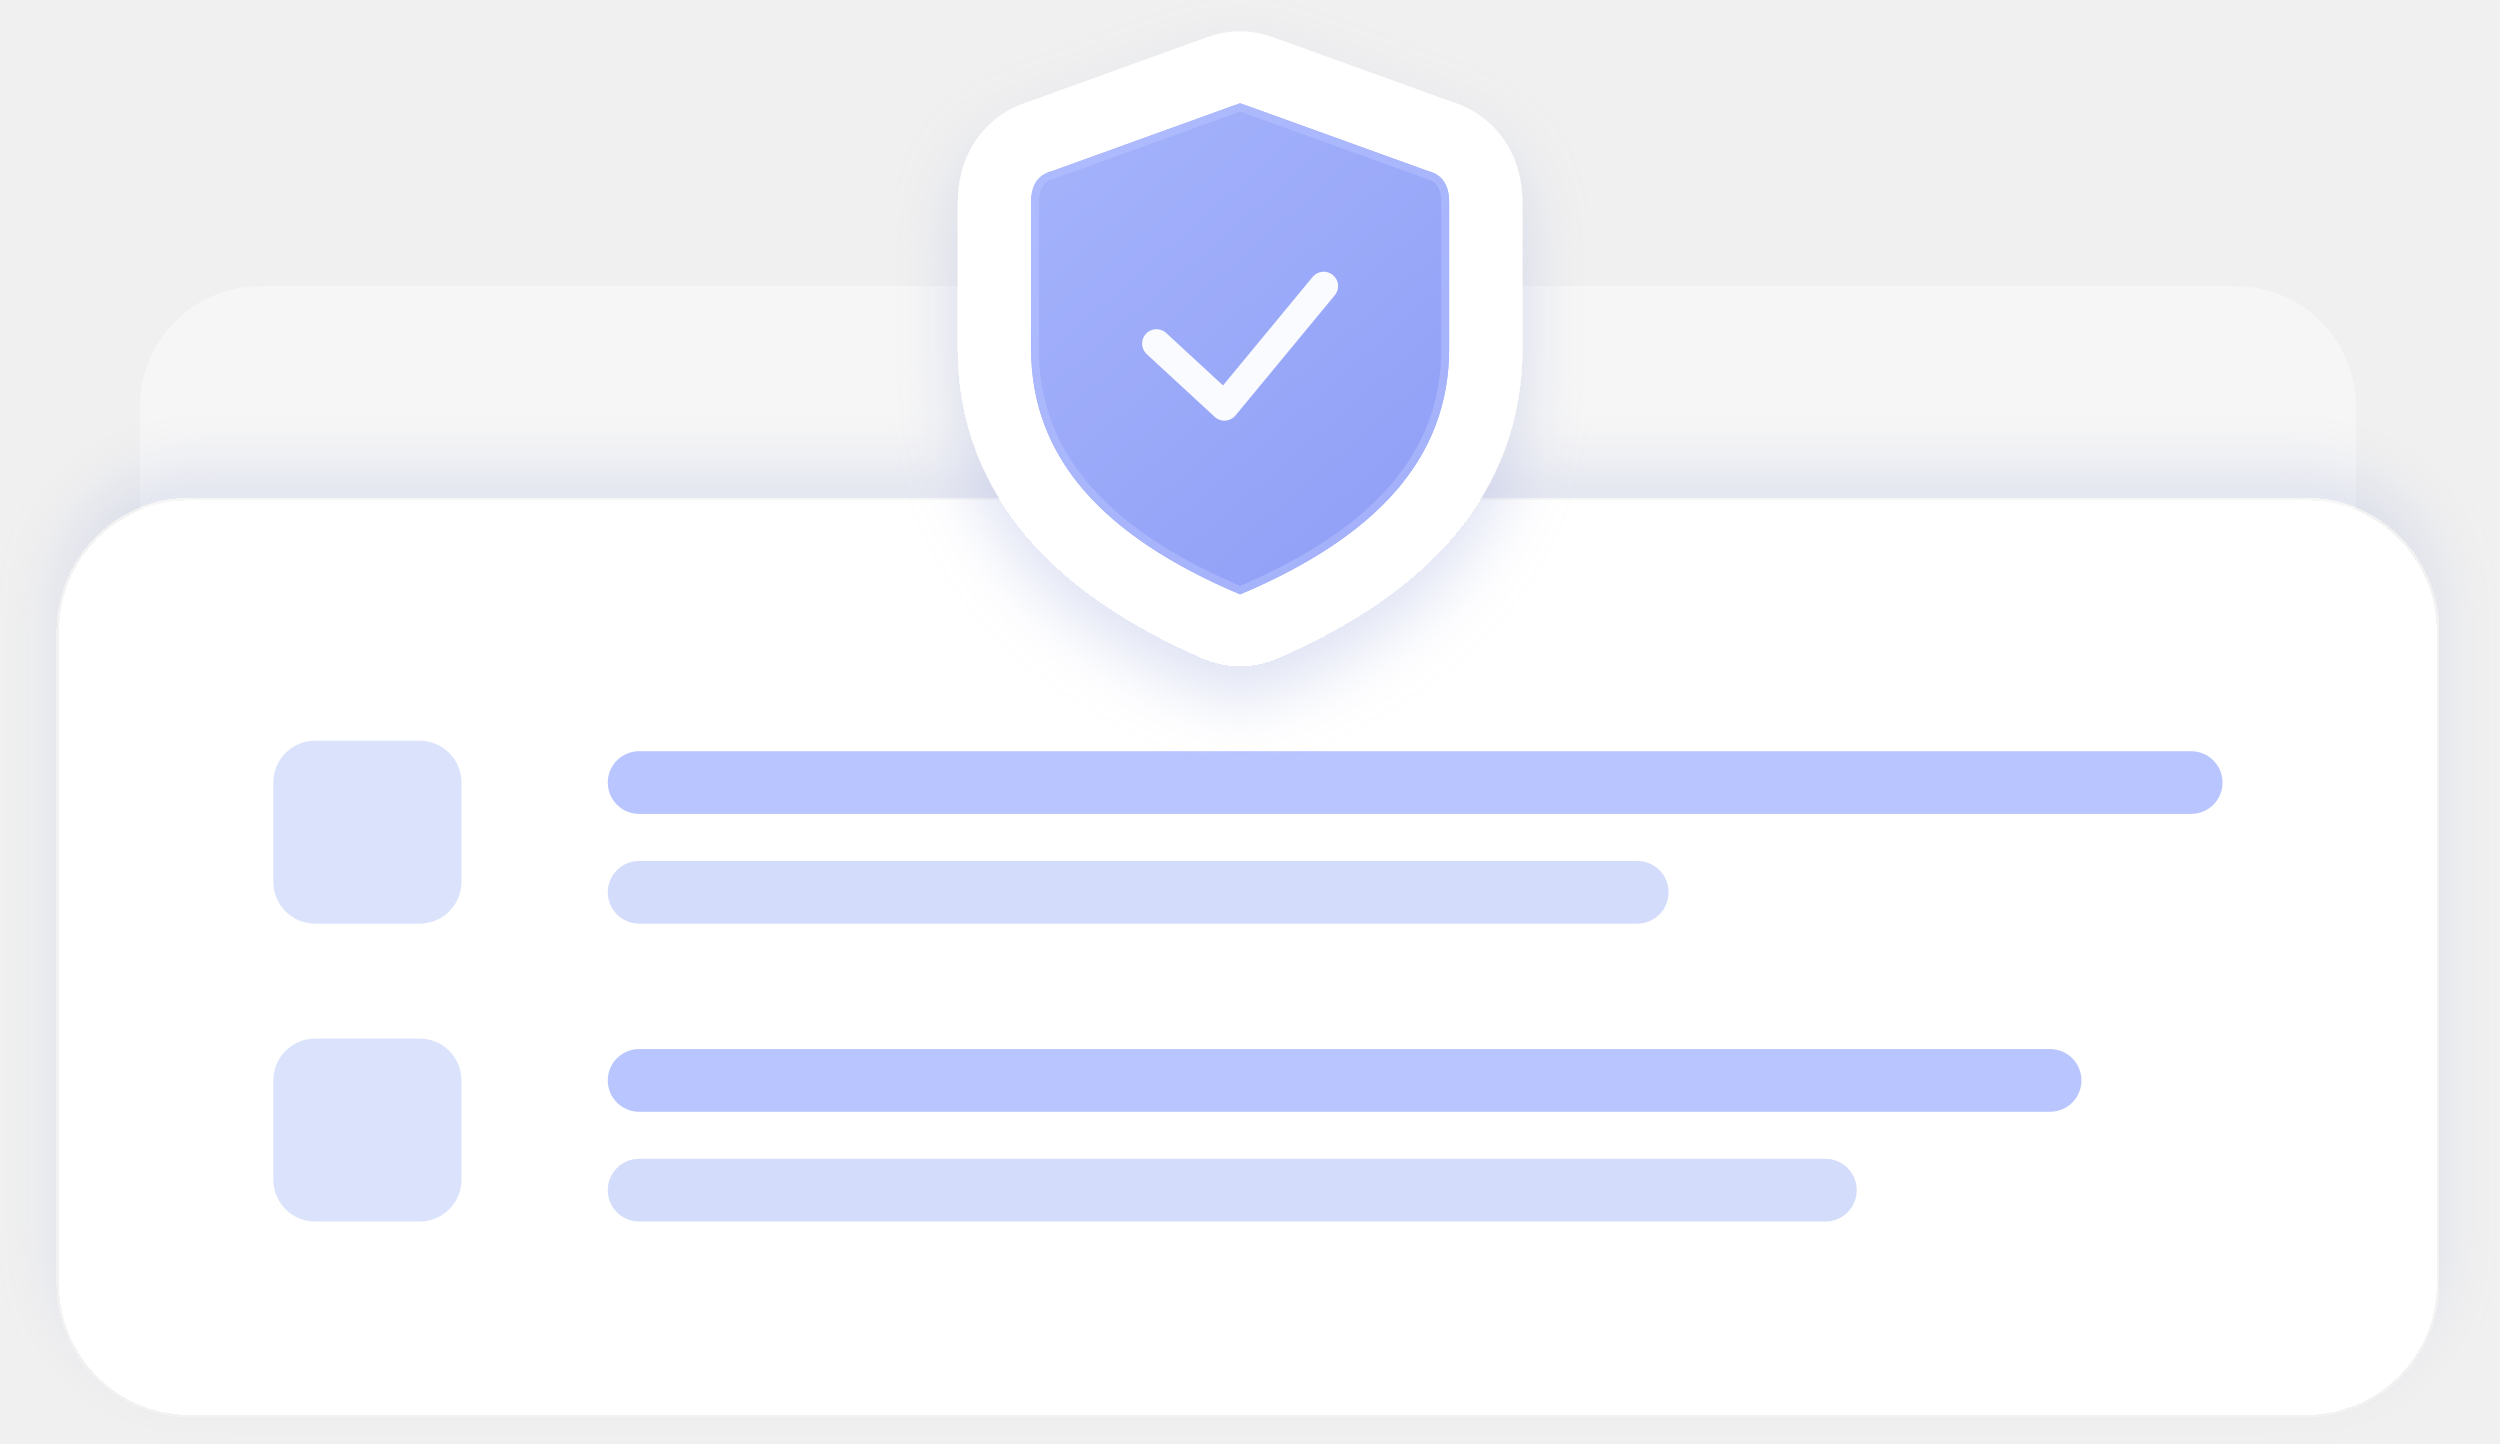
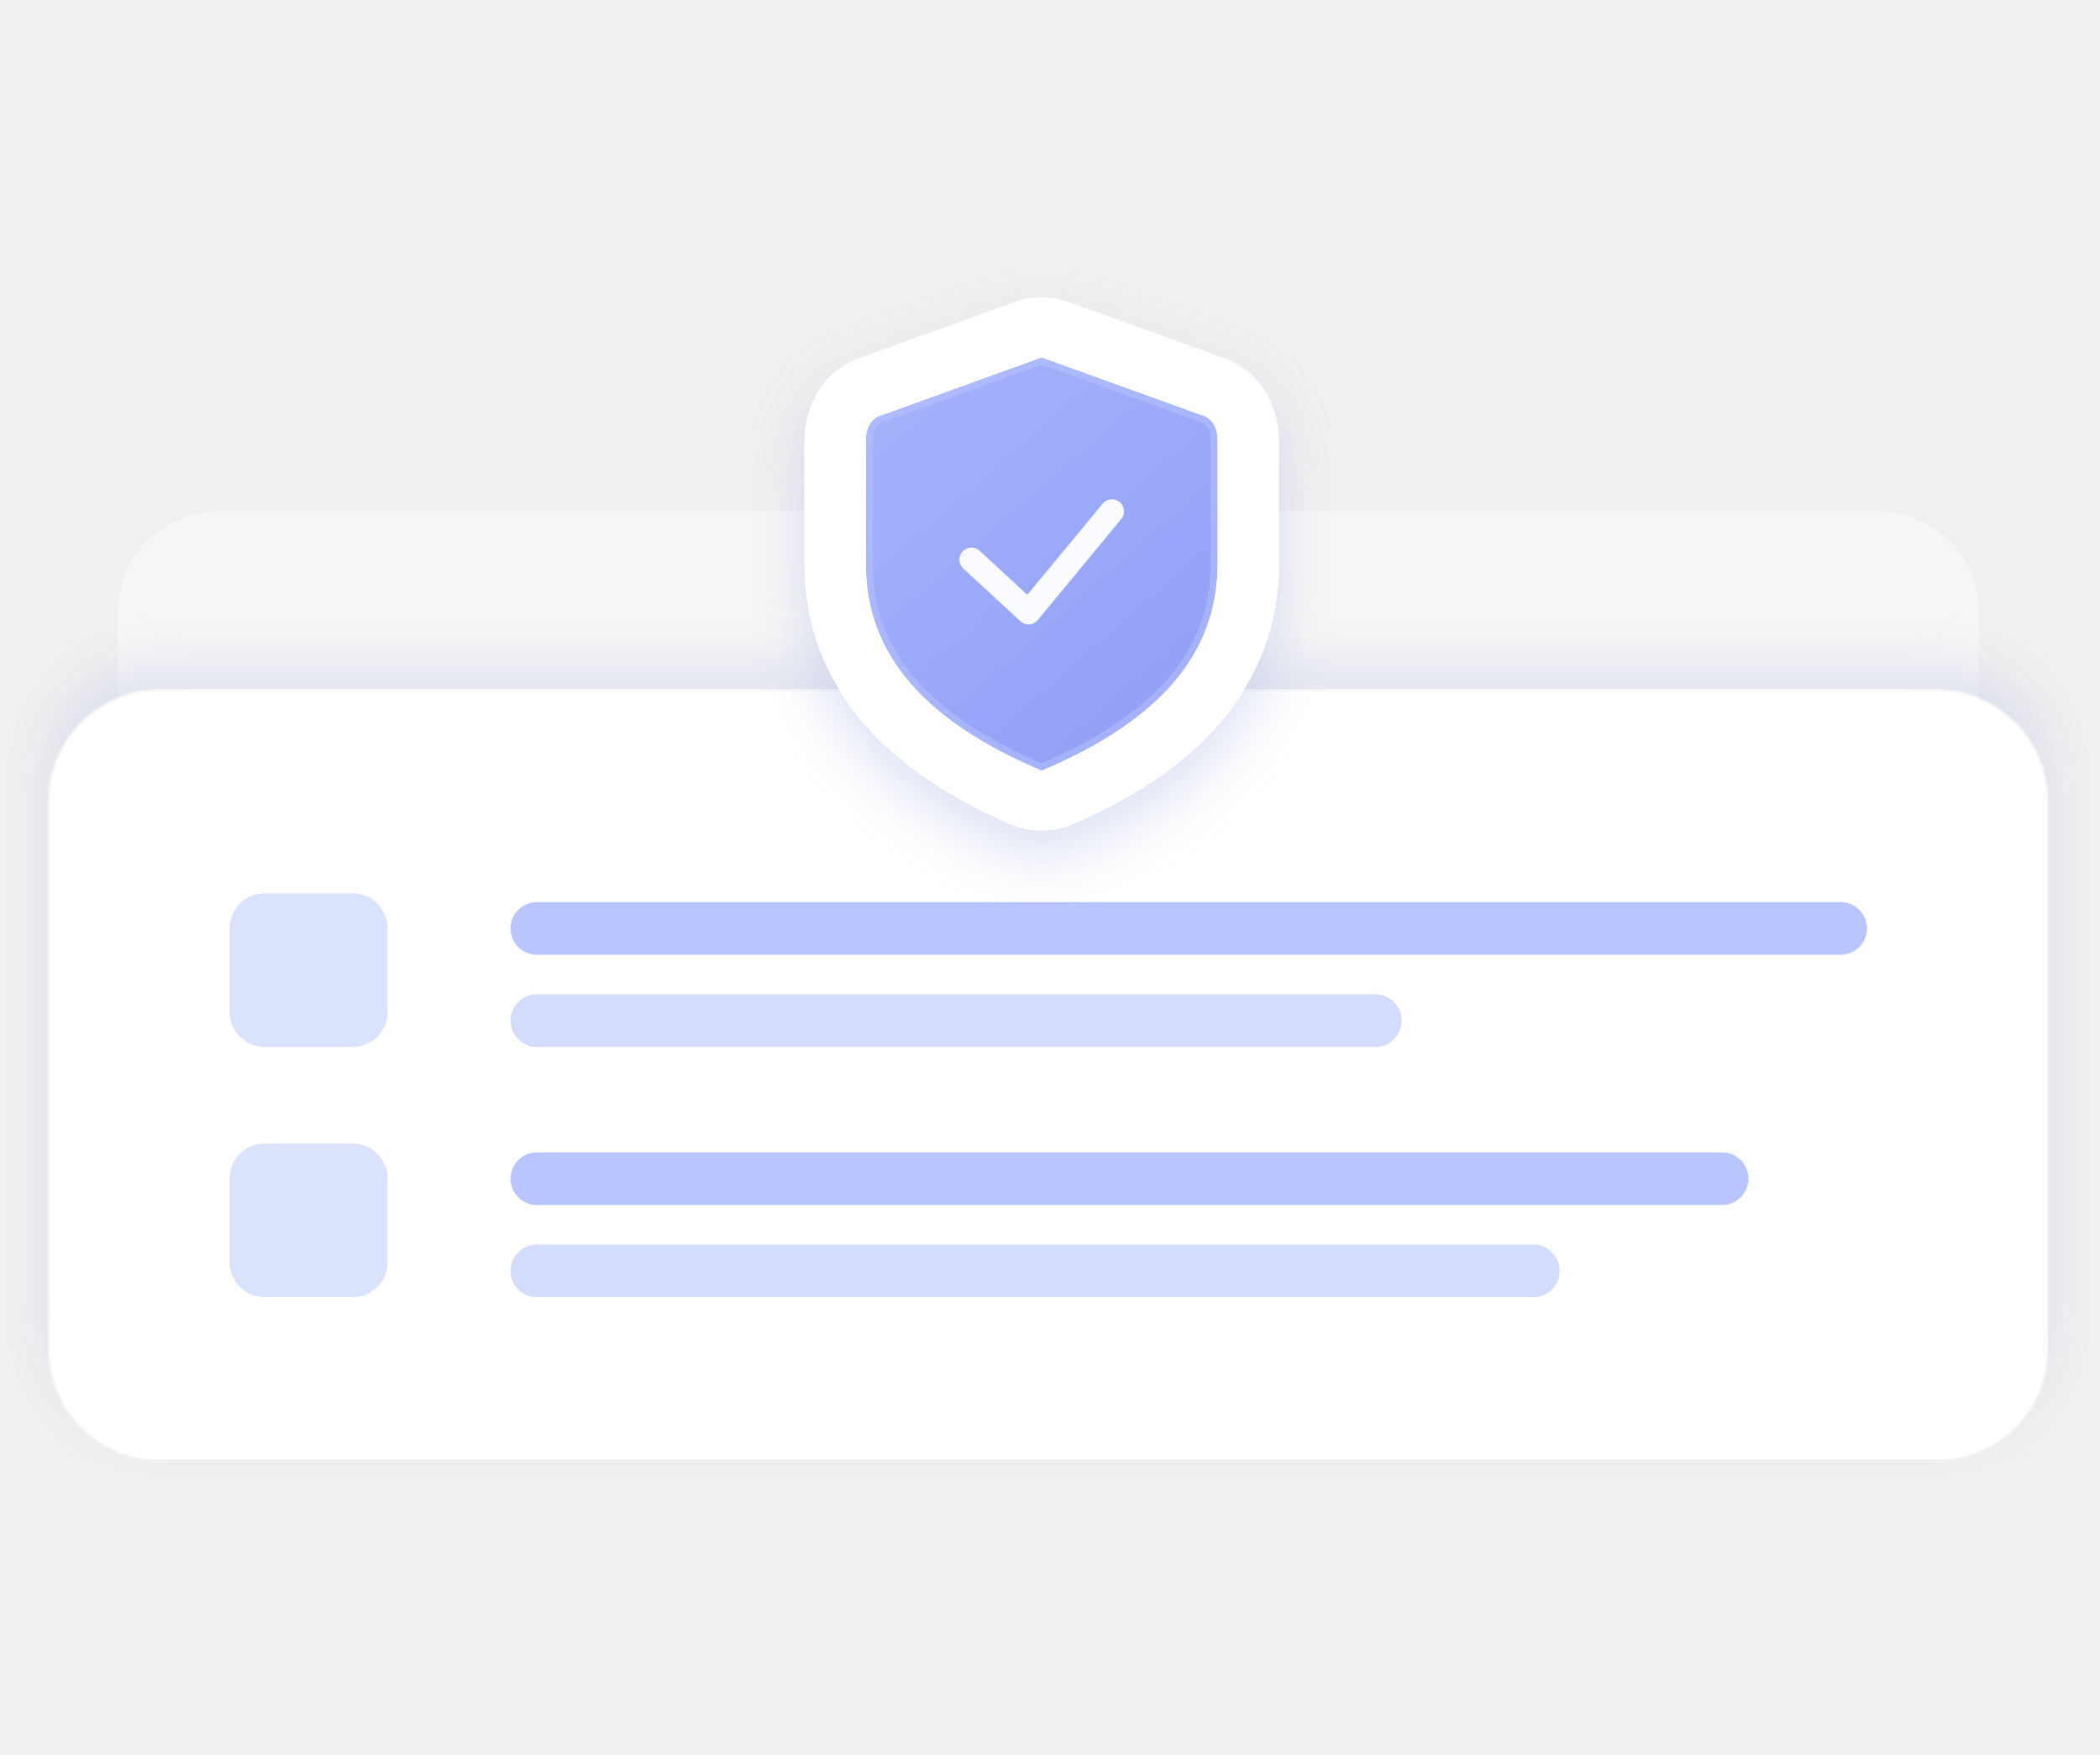
- <svg xmlns="http://www.w3.org/2000/svg" xmlns:xlink="http://www.w3.org/1999/xlink" width="310" height="179" viewBox="0 0 310 179" fill="none">
-   <path d="M277.216 35.476H32.272C24.041 35.476 17.368 42.149 17.368 50.38V143.044C17.368 151.275 24.041 157.948 32.272 157.948H277.216C285.447 157.948 292.12 151.275 292.12 143.044V50.38C292.12 42.149 285.447 35.476 277.216 35.476Z" fill="white" fill-opacity="0.4" />
-   <g filter="url(#filter0_d_1136_9)">
-     <path d="M285.964 62.044H23.524C14.577 62.044 7.324 69.297 7.324 78.244V159.244C7.324 168.191 14.577 175.444 23.524 175.444H285.964C294.911 175.444 302.164 168.191 302.164 159.244V78.244C302.164 69.297 294.911 62.044 285.964 62.044Z" fill="url(#paint0_linear_1136_9)" stroke-width="0.648" stroke="white" stroke-opacity="0.15" shape-rendering="crispEdges" />
+ <svg xmlns="http://www.w3.org/2000/svg" xmlns:xlink="http://www.w3.org/1999/xlink" width="310" height="259" viewBox="0 -40 310 259" fill="none">
+   <g mask="url(#fadeBottom)">
+     <path class="back" d="M277.216 35.476H32.272C24.041 35.476 17.368 42.149 17.368 50.38V143.044C17.368 151.275 24.041 157.948 32.272 157.948H277.216C285.447 157.948 292.12 151.275 292.12 143.044V50.38C292.12 42.149 285.447 35.476 277.216 35.476Z" fill="white" fill-opacity="0.4" />
+     <g class="front">
+       <g class="card" filter="url(#filter0_d_1136_9)">
+         <path d="M285.964 62.044H23.524C14.577 62.044 7.324 69.297 7.324 78.244V159.244C7.324 168.191 14.577 175.444 23.524 175.444H285.964C294.911 175.444 302.164 168.191 302.164 159.244V78.244C302.164 69.297 294.911 62.044 285.964 62.044Z" fill="url(#paint0_linear_1136_9)" stroke-width="0.648" stroke="white" stroke-opacity="0.15" shape-rendering="crispEdges" />
+       </g>
+       <path class="ico i1" d="M52.036 91.852H39.076C36.213 91.852 33.892 94.173 33.892 97.036V109.348C33.892 112.211 36.213 114.532 39.076 114.532H52.036C54.899 114.532 57.22 112.211 57.22 109.348V97.036C57.22 94.173 54.899 91.852 52.036 91.852Z" fill="#DAE2FC" />
+       <rect class="bar b1" x="75.363" y="93.148" width="200.232" height="7.776" rx="3.888" fill="#B9C5FE" />
+       <rect class="bar b2" x="75.363" y="106.756" width="131.544" height="7.776" rx="3.888" fill="#D3DCFA" />
+       <path class="ico i2" d="M52.036 128.788H39.076C36.213 128.788 33.892 131.109 33.892 133.972V146.284C33.892 149.147 36.213 151.468 39.076 151.468H52.036C54.899 151.468 57.22 149.147 57.22 146.284V133.972C57.22 131.109 54.899 128.788 52.036 128.788Z" fill="#DAE2FC" />
+       <rect class="bar b3" x="75.363" y="130.084" width="182.736" height="7.776" rx="3.888" fill="#B9C5FE" />
+       <rect class="bar b4" x="75.363" y="143.692" width="154.872" height="7.776" rx="3.888" fill="#D3DCFA" />
+     </g>
+     <g class="shield" filter="url(#filter1_d_1136_9)">
+       <use xlink:href="#stroke0_1136_9" fill="url(#paint1_linear_1136_9)" />
+       <mask id="stroke1_1136_9" maskUnits="userSpaceOnUse" x="117.853" y="3.796" width="71" height="79" fill="black">
+         <rect fill="white" x="117.853" y="3.796" width="71" height="79" />
+         <use xlink:href="#stroke0_1136_9" />
+       </mask>
+       <path d="M177.101 21.22L154.653 13.114C154.084 12.909 153.461 12.909 152.892 13.114L130.445 21.22C128.717 21.652 127.853 22.948 127.853 25.108V43.252C127.853 56.585 136.562 66.186 152.761 73.273C153.404 73.554 154.141 73.554 154.784 73.273C170.983 66.186 179.693 56.585 179.693 43.252V25.108C179.693 22.948 178.829 21.652 177.101 21.22Z" stroke-width="18.144" stroke="white" mask="url(#stroke1_1136_9)" />
+       <use xlink:href="#stroke2_1136_9" fill="url(#paint2_linear_1136_9)" />
+       <mask id="stroke3_1136_9" fill="white">
+         <use xlink:href="#stroke2_1136_9" />
+       </mask>
+       <path d="M153.773 12.796L177.101 21.22C178.829 21.652 179.693 22.948 179.693 25.108V43.252C179.693 56.86 170.621 66.58 153.773 73.708C136.925 66.58 127.853 56.86 127.853 43.252V25.108C127.853 22.948 128.717 21.652 130.445 21.22L153.773 12.796Z" stroke-width="1.944" stroke="#B8C4FF" stroke-opacity="0.5" mask="url(#stroke3_1136_9)" />
+       <path d="M143.404 42.604L151.828 50.38L164.14 35.476" stroke-width="3.564" stroke-linecap="round" stroke-linejoin="round" stroke="white" stroke-opacity="0.95" />
+     </g>
  </g>
-   <path d="M52.036 91.852H39.076C36.213 91.852 33.892 94.173 33.892 97.036V109.348C33.892 112.211 36.213 114.532 39.076 114.532H52.036C54.899 114.532 57.22 112.211 57.22 109.348V97.036C57.22 94.173 54.899 91.852 52.036 91.852Z" fill="#DAE2FC" />
-   <rect x="75.363" y="93.148" width="200.232" height="7.776" rx="3.888" fill="#B9C5FE" />
-   <rect x="75.363" y="106.756" width="131.544" height="7.776" rx="3.888" fill="#D3DCFA" />
-   <path d="M52.036 128.788H39.076C36.213 128.788 33.892 131.109 33.892 133.972V146.284C33.892 149.147 36.213 151.468 39.076 151.468H52.036C54.899 151.468 57.22 149.147 57.22 146.284V133.972C57.22 131.109 54.899 128.788 52.036 128.788Z" fill="#DAE2FC" />
-   <rect x="75.363" y="130.084" width="182.736" height="7.776" rx="3.888" fill="#B9C5FE" />
-   <rect x="75.363" y="143.692" width="154.872" height="7.776" rx="3.888" fill="#D3DCFA" />
-   <g filter="url(#filter1_d_1136_9)">
-     <use xlink:href="#stroke0_1136_9" fill="url(#paint1_linear_1136_9)" />
-     <mask id="stroke1_1136_9" maskUnits="userSpaceOnUse" x="117.853" y="3.796" width="71" height="79" fill="black">
-       <rect fill="white" x="117.853" y="3.796" width="71" height="79" />
-       <use xlink:href="#stroke0_1136_9" />
+   <style>
+ /* Looping entrance (6.5s). In: the front card rises (never fully hidden, opacity .6 at its lowest) with its rows filling right away, the back card (hidden at first) rises once the front card has landed, the shield (check attached) floats up.
+    Hold, then out in exact reverse order and mirrored easing: shield sinks, back card sinks, rows retract last-in first-out, front card sinks.
+    The bottom edge fades out (mask) so nothing looks cut off. Percentages are of 6.5s (e.g. 13.85% = 0.9s). */
+ .back, .front, .bar, .ico, .shield { transform-box: fill-box; }
+ .bar { transform-origin: left center; }
+ .ico { transform-origin: center; }
+ .front { animation: kfront 6.5s linear infinite both; }
+ .i1 { animation: ki1 6.5s linear infinite both; }
+ .b1 { animation: kb1 6.5s linear infinite both; }
+ .b2 { animation: kb2 6.5s linear infinite both; }
+ .i2 { animation: ki2 6.5s linear infinite both; }
+ .b3 { animation: kb3 6.5s linear infinite both; }
+ .b4 { animation: kb4 6.5s linear infinite both; }
+ .back { animation: kback 6.5s linear infinite both; }
+ .shield { animation: kshield 6.5s linear infinite both; }
+ @keyframes kfront { 0% { transform: translateY(28px); opacity: .6; animation-timing-function: cubic-bezier(.22,1,.36,1); } 13.85% { transform: translateY(0); opacity: 1; } 86.15% { transform: translateY(0); opacity: 1; animation-timing-function: cubic-bezier(.64,0,.78,0); } 100% { transform: translateY(28px); opacity: .6; } }
+ @keyframes ki1 { 0% { transform: scale(.6); opacity: 0; } 0.92% { transform: scale(.6); opacity: 0; animation-timing-function: cubic-bezier(.34,1.56,.64,1); } 7.08% { transform: scale(1); opacity: 1; } 81.54% { transform: scale(1); opacity: 1; animation-timing-function: cubic-bezier(.36,0,.66,-.56); } 87.69%, 100% { transform: scale(.6); opacity: 0; } }
+ @keyframes kb1 { 0% { transform: scaleX(0); opacity: 1; } 0.92% { transform: scaleX(0); opacity: 1; animation-timing-function: cubic-bezier(.4,0,.2,1); } 12.31% { transform: scaleX(1); opacity: 1; } 81.54% { transform: scaleX(1); opacity: 1; animation-timing-function: cubic-bezier(.4,0,.2,1); } 92.92%, 100% { transform: scaleX(0); opacity: 1; } }
+ @keyframes kb2 { 0% { transform: scaleX(0); opacity: 1; } 3.23% { transform: scaleX(0); opacity: 1; animation-timing-function: cubic-bezier(.4,0,.2,1); } 14.62% { transform: scaleX(1); opacity: 1; } 79.23% { transform: scaleX(1); opacity: 1; animation-timing-function: cubic-bezier(.4,0,.2,1); } 90.62%, 100% { transform: scaleX(0); opacity: 1; } }
+ @keyframes ki2 { 0% { transform: scale(.6); opacity: 0; } 7.85% { transform: scale(.6); opacity: 0; animation-timing-function: cubic-bezier(.34,1.56,.64,1); } 14% { transform: scale(1); opacity: 1; } 74.62% { transform: scale(1); opacity: 1; animation-timing-function: cubic-bezier(.36,0,.66,-.56); } 80.77%, 100% { transform: scale(.6); opacity: 0; } }
+ @keyframes kb3 { 0% { transform: scaleX(0); opacity: 1; } 7.85% { transform: scaleX(0); opacity: 1; animation-timing-function: cubic-bezier(.4,0,.2,1); } 19.23% { transform: scaleX(1); opacity: 1; } 74.62% { transform: scaleX(1); opacity: 1; animation-timing-function: cubic-bezier(.4,0,.2,1); } 86%, 100% { transform: scaleX(0); opacity: 1; } }
+ @keyframes kb4 { 0% { transform: scaleX(0); opacity: 1; } 10.15% { transform: scaleX(0); opacity: 1; animation-timing-function: cubic-bezier(.4,0,.2,1); } 21.54% { transform: scaleX(1); opacity: 1; } 72.31% { transform: scaleX(1); opacity: 1; animation-timing-function: cubic-bezier(.4,0,.2,1); } 83.69%, 100% { transform: scaleX(0); opacity: 1; } }
+ @keyframes kback { 0% { transform: translateY(28px); opacity: 0; } 15.38% { transform: translateY(28px); opacity: 0; animation-timing-function: cubic-bezier(.22,1,.36,1); } 30.77% { transform: translateY(0); opacity: 1; } 69.23% { transform: translateY(0); opacity: 1; animation-timing-function: cubic-bezier(.64,0,.78,0); } 83.08%, 100% { transform: translateY(28px); opacity: 0; } }
+ @keyframes kshield { 0% { transform: translateY(18px); opacity: 0; } 24.62% { transform: translateY(18px); opacity: 0; animation-timing-function: cubic-bezier(.22,1,.36,1); } 40% { transform: translateY(0); opacity: 1; } 61.54% { transform: translateY(0); opacity: 1; animation-timing-function: cubic-bezier(.64,0,.78,0); } 72.31%, 100% { transform: translateY(18px); opacity: 0; } }
+ @media (prefers-reduced-motion: reduce) { * { animation: none !important; } }
+ </style>
+   <defs>
+     <linearGradient id="fadeGrad" x1="0" y1="176" x2="0" y2="206" gradientUnits="userSpaceOnUse">
+       <stop stop-color="white" />
+       <stop offset="1" stop-color="white" stop-opacity="0" />
+     </linearGradient>
+     <mask id="fadeBottom" maskUnits="userSpaceOnUse" x="0" y="-40" width="310" height="259">
+       <rect x="0" y="-40" width="310" height="259" fill="url(#fadeGrad)" />
    </mask>
-     <path d="M177.101 21.22L154.653 13.114C154.084 12.909 153.461 12.909 152.892 13.114L130.445 21.22C128.717 21.652 127.853 22.948 127.853 25.108V43.252C127.853 56.585 136.562 66.186 152.761 73.273C153.404 73.554 154.141 73.554 154.784 73.273C170.983 66.186 179.693 56.585 179.693 43.252V25.108C179.693 22.948 178.829 21.652 177.101 21.22Z" stroke-width="18.144" stroke="white" mask="url(#stroke1_1136_9)" />
-     <use xlink:href="#stroke2_1136_9" fill="url(#paint2_linear_1136_9)" />
-     <mask id="stroke3_1136_9" fill="white">
-       <use xlink:href="#stroke2_1136_9" />
-     </mask>
-     <path d="M153.773 12.796L177.101 21.22C178.829 21.652 179.693 22.948 179.693 25.108V43.252C179.693 56.86 170.621 66.58 153.773 73.708C136.925 66.58 127.853 56.86 127.853 43.252V25.108C127.853 22.948 128.717 21.652 130.445 21.22L153.773 12.796Z" stroke-width="1.944" stroke="#B8C4FF" stroke-opacity="0.5" mask="url(#stroke3_1136_9)" />
-     <path d="M143.404 42.604L151.828 50.38L164.14 35.476" stroke-width="3.564" stroke-linecap="round" stroke-linejoin="round" stroke="white" stroke-opacity="0.95" />
-   </g>
-   <defs>
    <filter id="filter0_d_1136_9" x="0" y="50.72" width="309.488" height="128.048" filterUnits="userSpaceOnUse" color-interpolation-filters="sRGB">
      <feFlood flood-opacity="0" result="BackgroundImageFix" />
      <feColorMatrix in="SourceAlpha" type="matrix" values="0 0 0 0 0 0 0 0 0 0 0 0 0 0 0 0 0 0 127 0" result="hardAlpha" />
      <feOffset dy="-4" />
      <feGaussianBlur stdDeviation="3.5" />
      <feComposite in2="hardAlpha" operator="out" />
      <feColorMatrix type="matrix" values="0 0 0 0 0.581 0 0 0 0 0.625 0 0 0 0 0.849 0 0 0 0.2 0" />
      <feBlend mode="normal" in2="BackgroundImageFix" result="effect1_dropShadow_1136_9" />
      <feBlend mode="normal" in="SourceGraphic" in2="effect1_dropShadow_1136_9" result="shape" />
    </filter>
    <filter id="filter1_d_1136_9" x="111.004" y="-6.05583e-05" width="85.536" height="94.22" filterUnits="userSpaceOnUse" color-interpolation-filters="sRGB">
      <feFlood flood-opacity="0" result="BackgroundImageFix" />
      <feColorMatrix in="SourceAlpha" type="matrix" values="0 0 0 0 0 0 0 0 0 0 0 0 0 0 0 0 0 0 127 0" result="hardAlpha" />
      <feOffset dy="3.888" />
      <feGaussianBlur stdDeviation="3.888" />
      <feComposite in2="hardAlpha" operator="out" />
      <feColorMatrix type="matrix" values="0 0 0 0 0.58 0 0 0 0 0.625 0 0 0 0 0.85 0 0 0 0.3 0" />
      <feBlend mode="normal" in2="BackgroundImageFix" result="effect1_dropShadow_1136_9" />
      <feBlend mode="normal" in="SourceGraphic" in2="effect1_dropShadow_1136_9" result="shape" />
    </filter>
    <linearGradient id="paint0_linear_1136_9" x1="7.324" y1="62.044" x2="302.164" y2="176.092" gradientUnits="userSpaceOnUse">
      <stop stop-color="white" />
      <stop offset="1" stop-color="white" />
    </linearGradient>
    <linearGradient id="paint1_linear_1136_9" x1="126.557" y1="12.796" x2="180.341" y2="74.356" gradientUnits="userSpaceOnUse">
      <stop stop-color="#A6B4FC" />
      <stop offset="1" stop-color="#8E9DF5" />
    </linearGradient>
    <linearGradient id="paint2_linear_1136_9" x1="126.557" y1="12.796" x2="180.341" y2="74.356" gradientUnits="userSpaceOnUse">
      <stop stop-color="#A6B4FC" />
      <stop offset="1" stop-color="#8E9DF5" />
    </linearGradient>
    <path id="stroke0_1136_9" d="M152.892 13.114C153.461 12.909 154.084 12.909 154.653 13.114L177.101 21.22C178.829 21.652 179.693 22.948 179.693 25.108V43.252C179.693 56.585 170.983 66.186 154.784 73.273C154.141 73.554 153.404 73.554 152.761 73.273C136.562 66.186 127.853 56.585 127.853 43.252V25.108C127.853 22.948 128.717 21.652 130.445 21.22L152.892 13.114Z" />
    <path id="stroke2_1136_9" d="M153.773 12.796L177.101 21.22C178.829 21.652 179.693 22.948 179.693 25.108V43.252C179.693 56.86 170.621 66.58 153.773 73.708C136.925 66.58 127.853 56.86 127.853 43.252V25.108C127.853 22.948 128.717 21.652 130.445 21.22L153.773 12.796Z" />
  </defs>
</svg>
